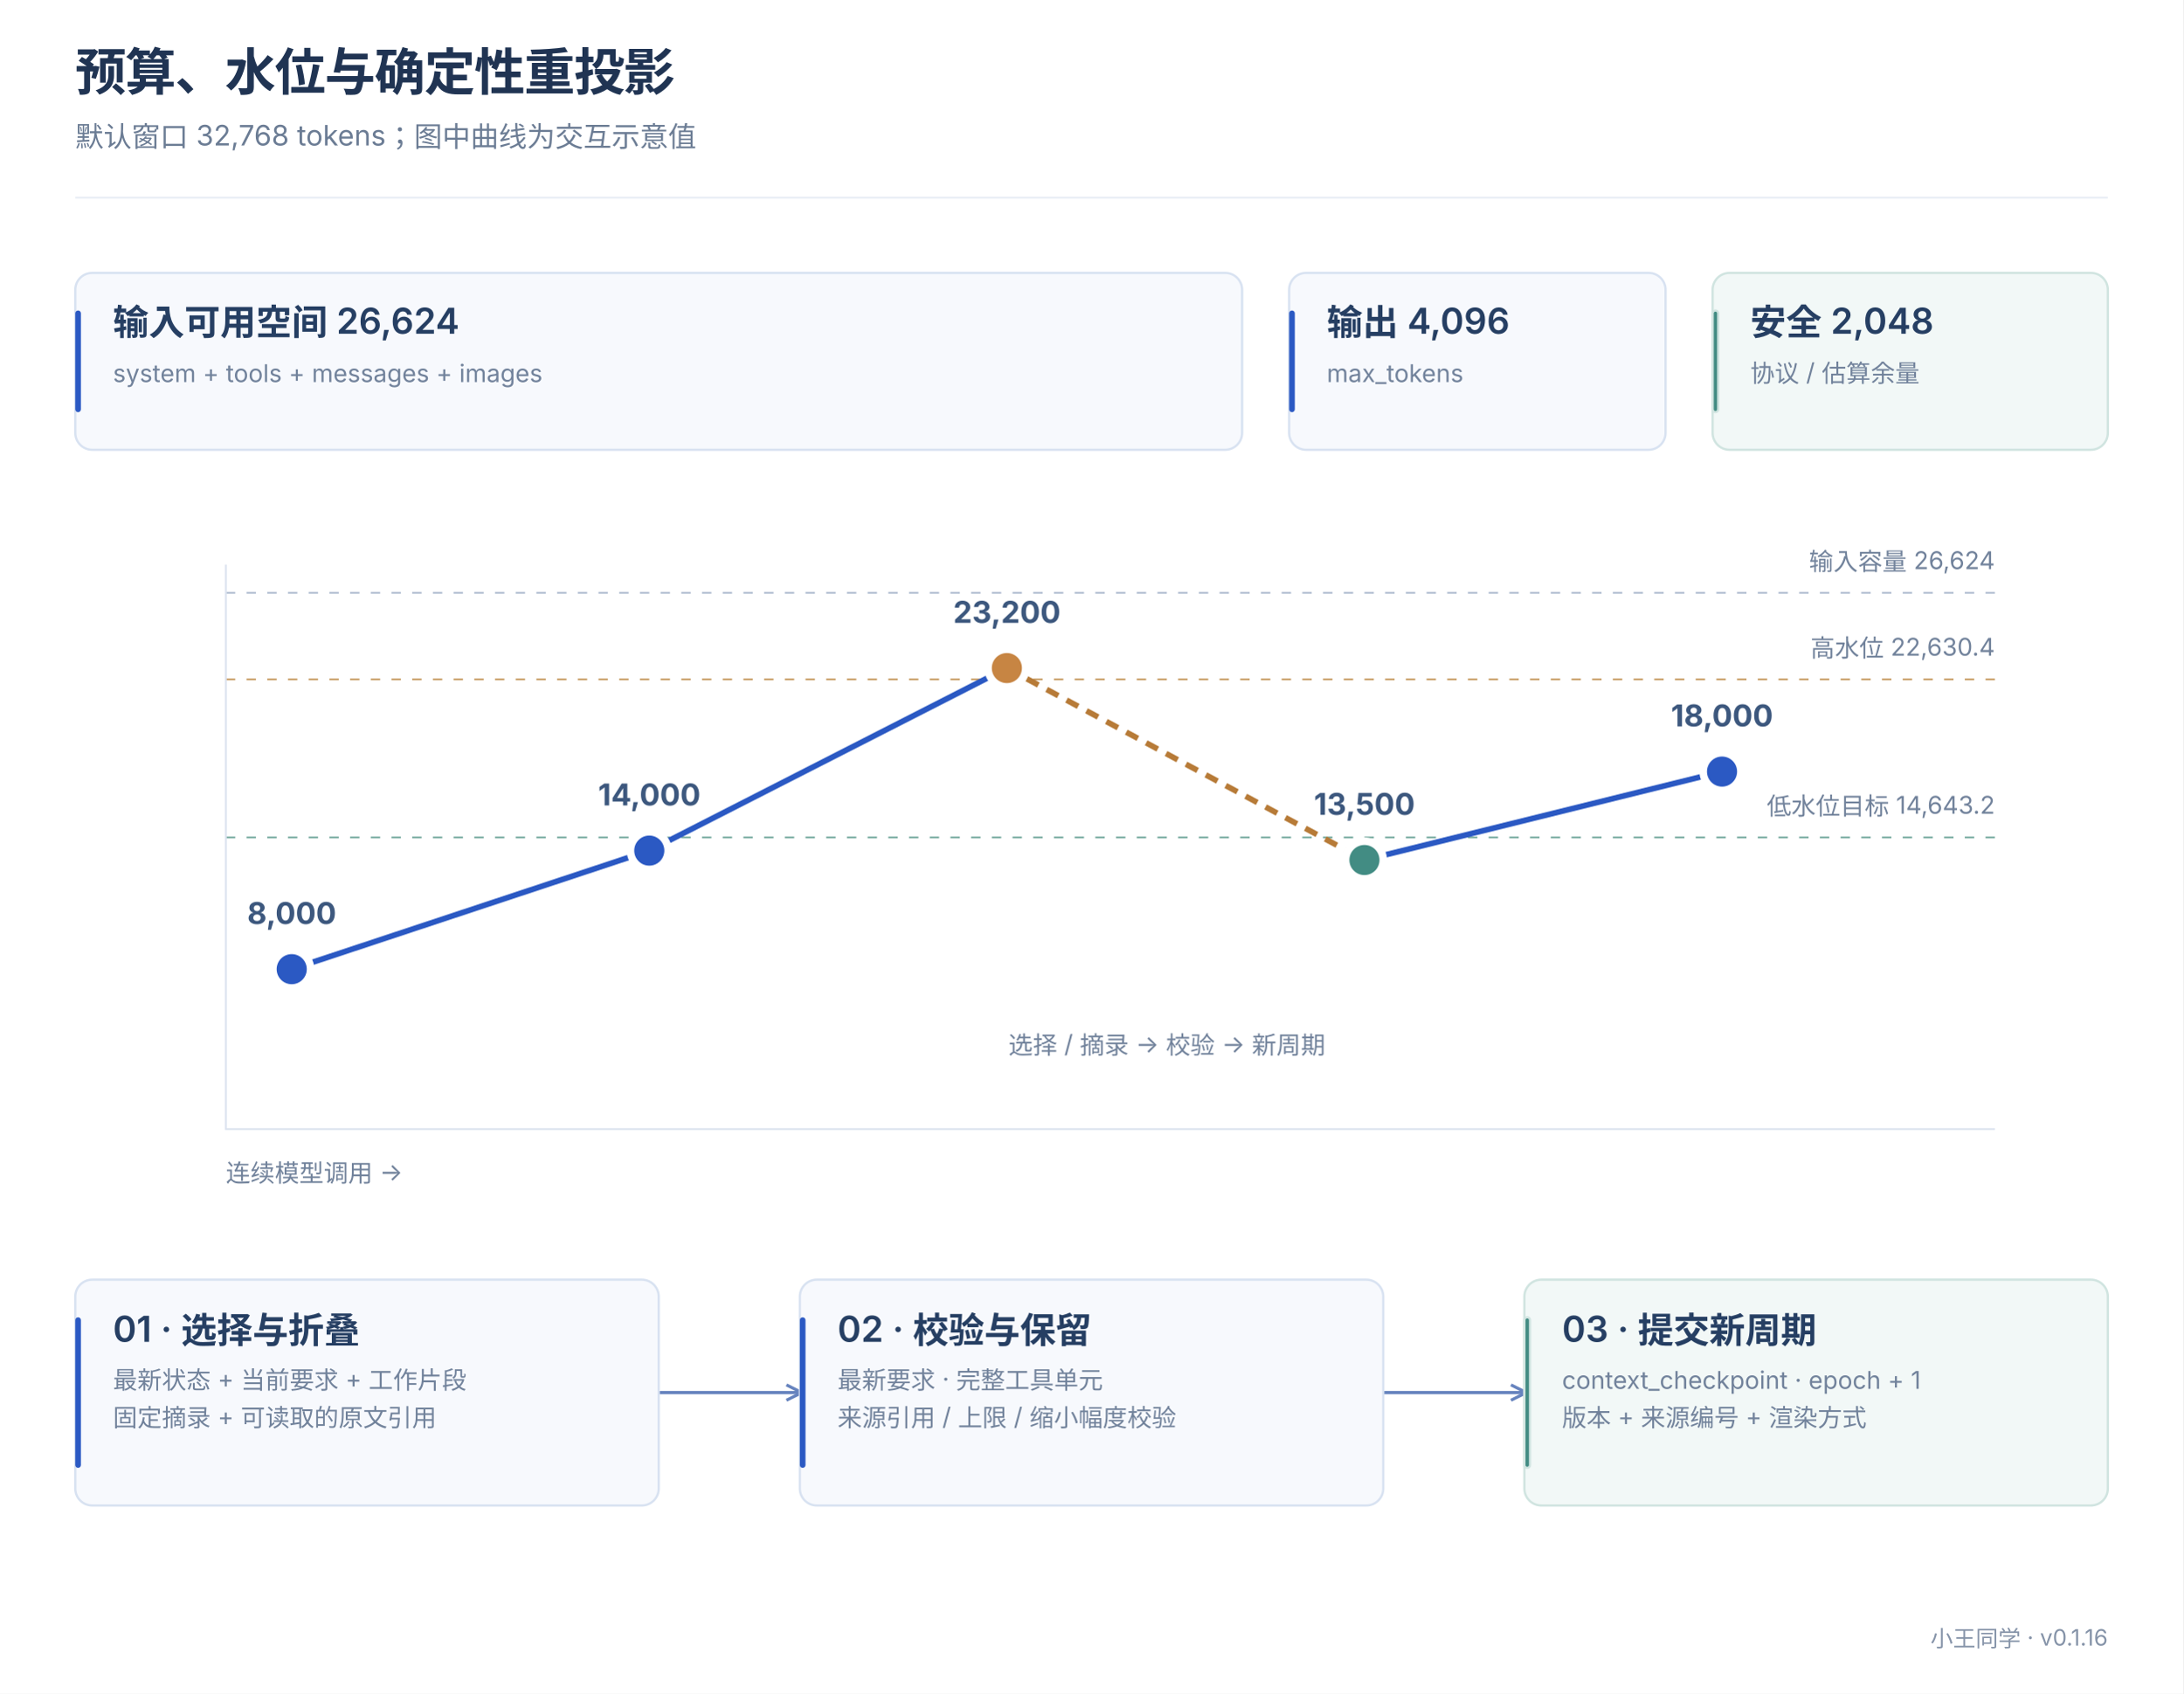
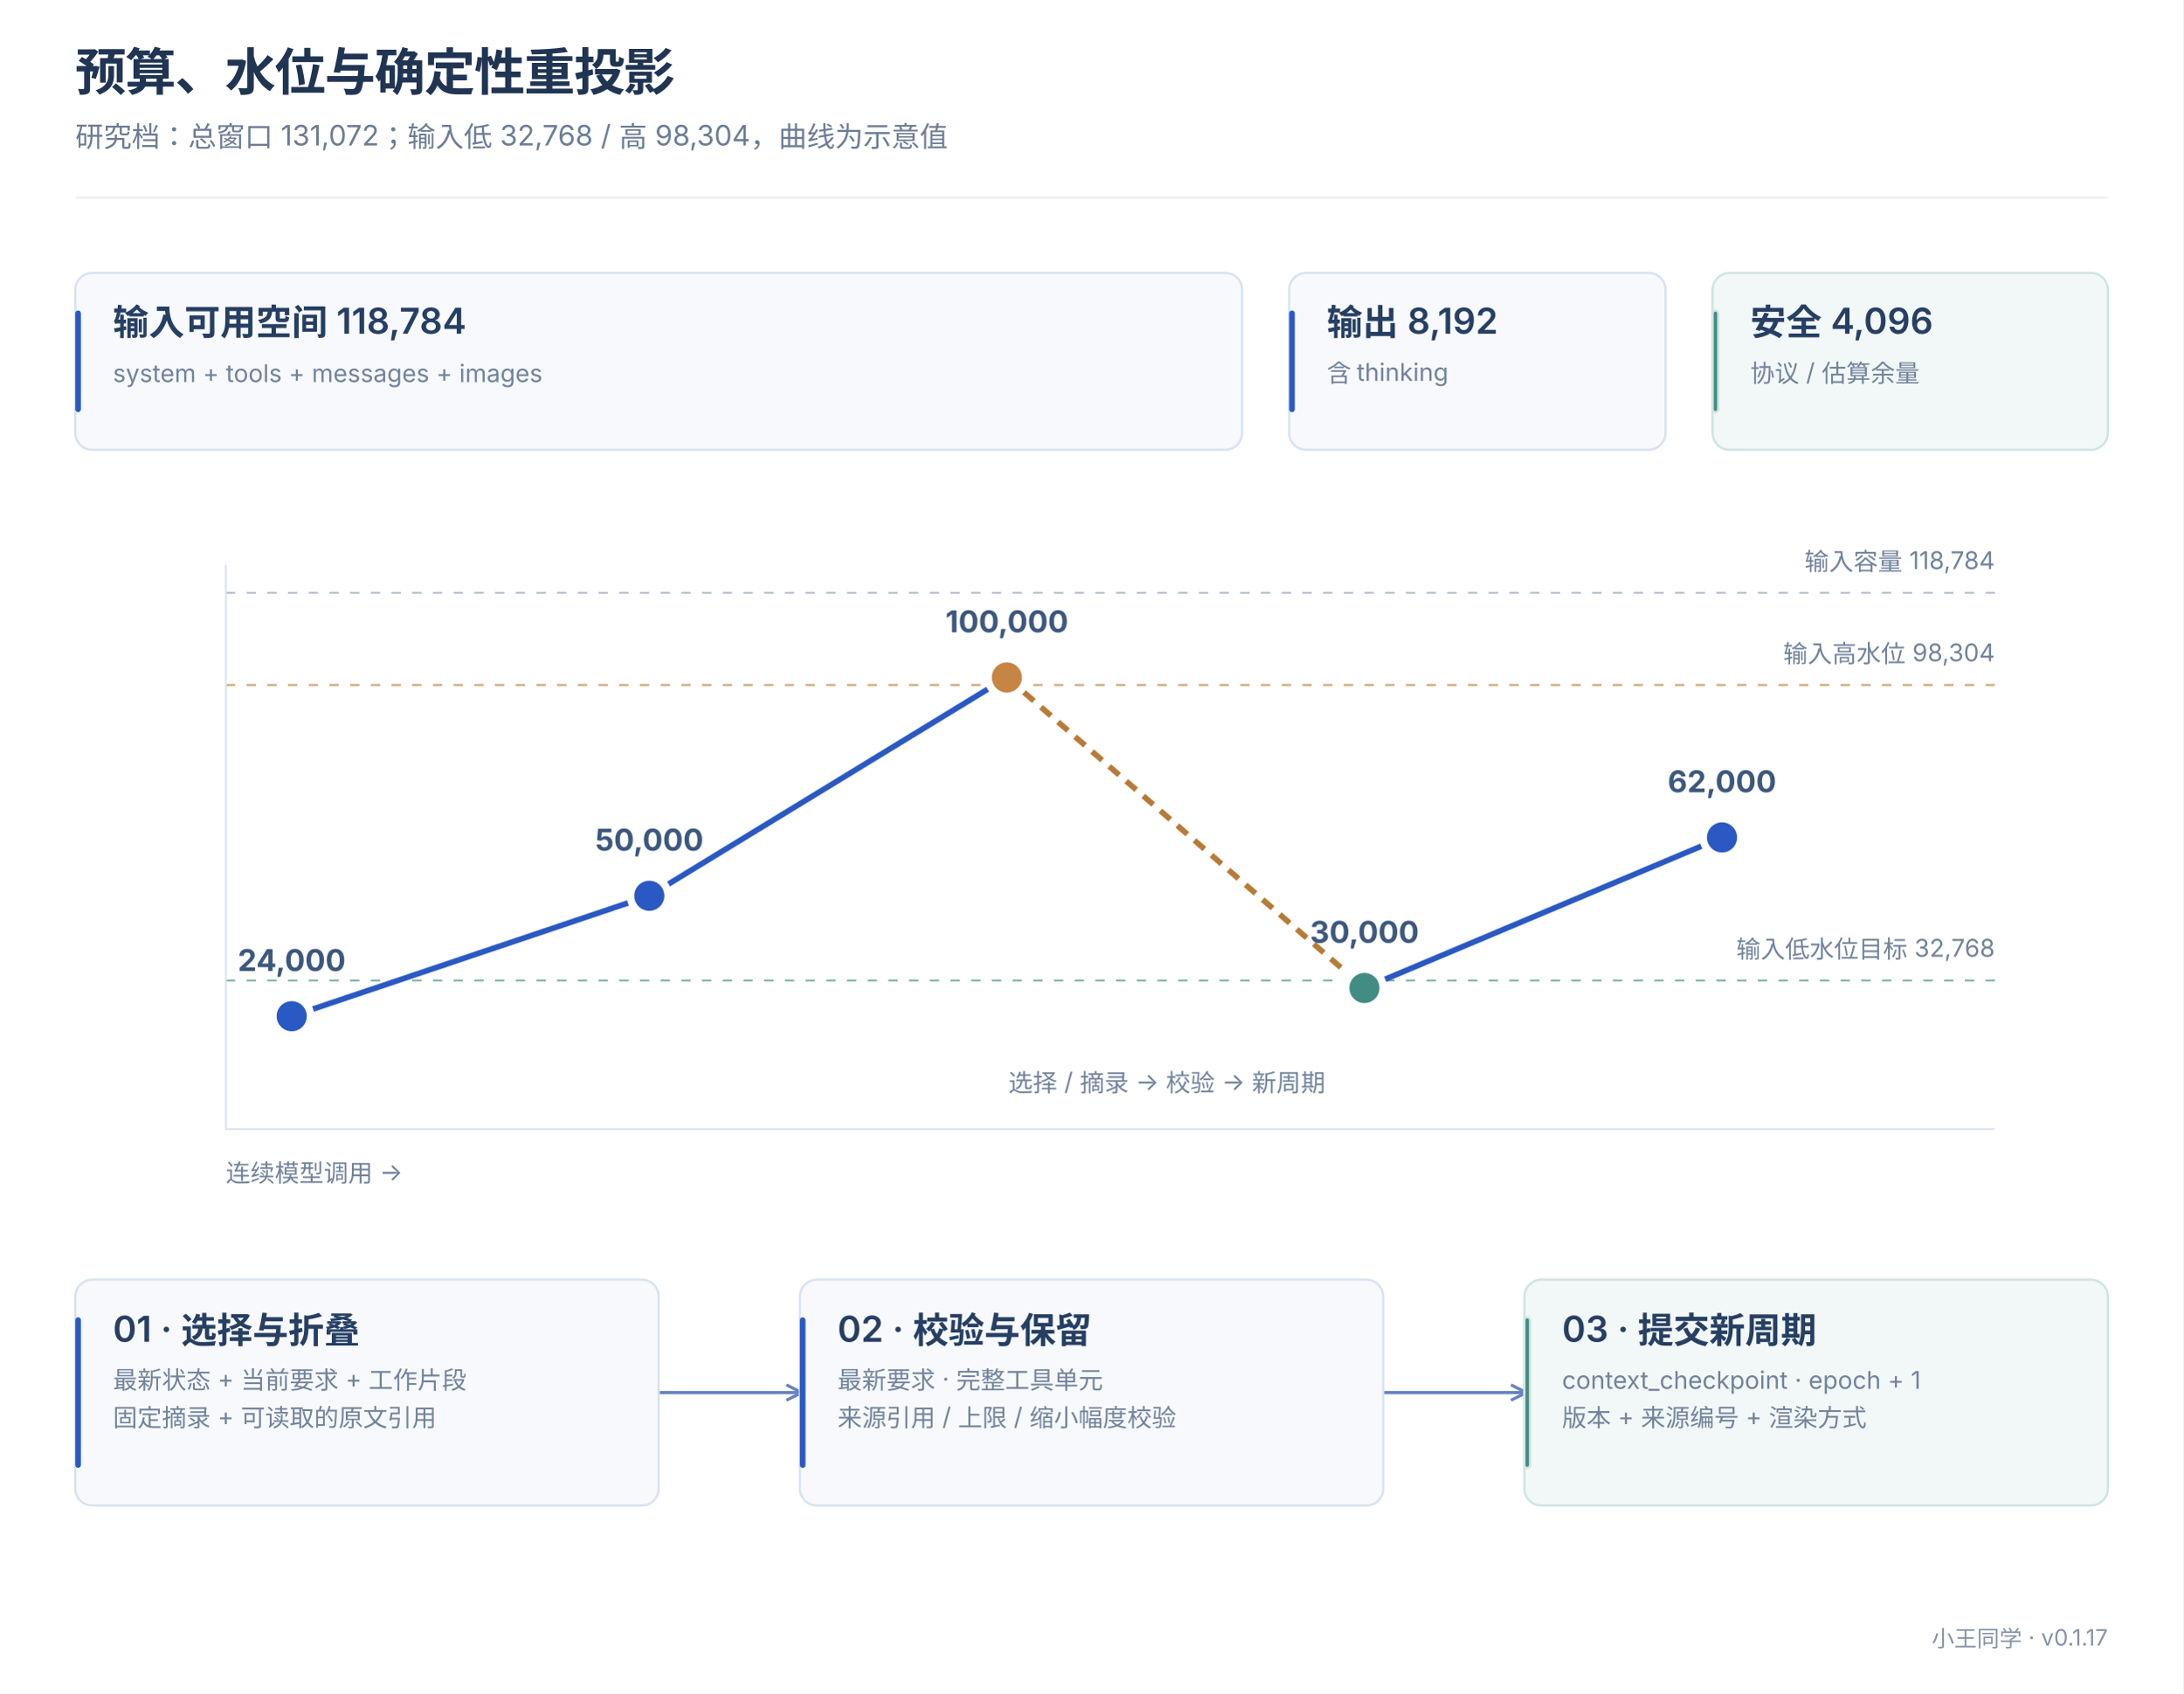
<svg xmlns="http://www.w3.org/2000/svg" viewBox="0 0 1160 900" width="1160" height="900" role="img" aria-label="预算、水位与确定性重投影">
  <style>
  text { font-family: -apple-system, BlinkMacSystemFont, 'PingFang SC', 'Microsoft YaHei', sans-serif; }
  .title { font-size: 27px; font-weight: 650; fill: #203453; letter-spacing: -.5px; }
  .subtitle { font-size: 15px; fill: #6b7c94; }
  .footer { font-size: 12px; fill: #8593a8; }
  .wire { fill: none; stroke: #6683be; stroke-width: 1.7; stroke-linecap: round; stroke-linejoin: round; }
  .wire.data { stroke: #5e9295; stroke-dasharray: 5 5; }
  .wire.direct { stroke: #a68155; stroke-dasharray: 2 5; }
  .edge-label { font-size: 12px; fill: #7a889f; text-anchor: middle; paint-order: stroke; stroke: #fff; stroke-width: 7px; stroke-linejoin: round; }
  .node { cursor: pointer; outline: none; }
  .node rect { fill: #f7f9fd; stroke: #d8e2f1; stroke-width: 1.2; }
  .node .accent { fill: #2b59c3; stroke: none; }
  .node.teal rect { fill: #f2f8f7; stroke: #d0e4e0; }
  .node.teal .accent { fill: #428c83; }
  .node.orange rect { fill: #fdf8f2; stroke: #eddcc7; }
  .node.orange .accent { fill: #b77b38; }
  .node .node-title { fill: #263f63; font-size: 19px; font-weight: 600; }
  .node .node-line { fill: #71829b; font-size: 13px; }
  .node.selected rect, .node:focus-visible rect { stroke: #2b59c3; stroke-width: 2.5; fill: #edf3ff; }
  .node.selected .node-title { fill: #234fae; }
  .node.dim, .edge.dim { opacity: .2; }
  .node.selected.dim { opacity: 1; }
  .edge.active .wire { stroke: #2b59c3; stroke-width: 2.8; }
  .lane-label { font-size: 12px; fill: #71829b; font-weight: 550; }
  .node.slice .surface { fill: #dce7fc; stroke: #aac1ed; stroke-width: 1.3; }
  .node.slice .cap { fill: #edf3ff; stroke: #aac1ed; stroke-width: 1.3; }
  .node.slice.teal .surface { fill: #dbeeea; stroke: #a6cdc3; }
  .node.slice.teal .cap { fill: #f0f9f6; stroke: #a6cdc3; }
  .node.slice.orange .surface { fill: #f6e4ce; stroke: #dcb78b; }
  .node.slice.orange .cap { fill: #fdf5e9; stroke: #dcb78b; }
  .node.slice.selected .surface, .node.slice.selected .cap, .node.slice:focus-visible .cap { stroke: #2b59c3; stroke-width: 3; }
  .node.point circle { fill: #2b59c3; stroke: white; stroke-width: 4; }
  .node.point.orange circle { fill: #c78543; }
  .node.point.teal circle { fill: #428c83; }
  .node.point.selected circle, .node.point:focus-visible circle { stroke: #95b6ff; stroke-width: 6; }
  .node.prefix.selected .row-label, .node.prefix:focus-visible .row-label { fill: #2b59c3; font-weight: 650; }
  .segment-text { font-size: 16px; font-weight: 550; fill: #35527e; text-anchor: middle; }
  .point-label { font-size: 16px; font-weight: 650; fill: #3d587e; text-anchor: middle; }
  .annotation { font-size: 13px; fill: #71829b; }
</style>
  <rect width="1160" height="900" fill="#ffffff" />
  <defs>
    <marker id="budget-control" viewBox="0 0 10 10" refX="8" refY="5" markerWidth="6" markerHeight="6" orient="auto-start-reverse">
      <path d="M1 1L9 5L1 9" fill="none" stroke="#6683be" stroke-width="1.6" />
    </marker>
    <marker id="budget-data" viewBox="0 0 10 10" refX="8" refY="5" markerWidth="6" markerHeight="6" orient="auto-start-reverse">
      <path d="M1 1L9 5L1 9" fill="none" stroke="#5e9295" stroke-width="1.6" />
    </marker>
    <marker id="budget-direct" viewBox="0 0 10 10" refX="8" refY="5" markerWidth="6" markerHeight="6" orient="auto-start-reverse">
      <path d="M1 1L9 5L1 9" fill="none" stroke="#a68155" stroke-width="1.6" />
    </marker>
  </defs>
  <text x="40" y="48" class="title">预算、水位与确定性重投影</text>
-   <text x="40" y="78" class="subtitle">默认窗口 32,768 tokens；图中曲线为交互示意值</text>
+   <text x="40" y="78" class="subtitle">研究档：总窗口 131,072；输入低 32,768 / 高 98,304，曲线为示意值</text>
  <path d="M40 105H1120" stroke="#e8edf5" stroke-width="1" />
  <path d="M120 315H1060" stroke="#b3bfd2" stroke-dasharray="5 6" fill="none" />
-   <text x="1060" y="303" class="annotation" text-anchor="end">输入容量 26,624</text>
-   <path d="M120 361H1060" stroke="#cca571" stroke-dasharray="5 6" fill="none" />
-   <text x="1060" y="349" class="annotation" text-anchor="end">高水位 22,630.4</text>
-   <path d="M120 445H1060" stroke="#83b2a8" stroke-dasharray="5 6" fill="none" />
-   <text x="1060" y="433" class="annotation" text-anchor="end">低水位目标 14,643.2</text>
+   <text x="1060" y="303" class="annotation" text-anchor="end">输入容量 118,784</text>
+   <path d="M120 364H1060" stroke="#cca571" stroke-dasharray="5 6" fill="none" />
+   <text x="1060" y="352" class="annotation" text-anchor="end">输入高水位 98,304</text>
+   <path d="M120 521H1060" stroke="#83b2a8" stroke-dasharray="5 6" fill="none" />
+   <text x="1060" y="509" class="annotation" text-anchor="end">输入低水位目标 32,768</text>
  <path d="M120 300V600H1060" stroke="#dce3ef" fill="none" />
-   <path d="M155 515L345 452L535 355" stroke="#2b59c3" stroke-width="3" fill="none" />
-   <path d="M535 355L725 457" stroke="#b77b38" stroke-width="3" stroke-dasharray="7 5" fill="none" />
-   <path d="M725 457L915 410" stroke="#2b59c3" stroke-width="3" fill="none" />
-   <text x="620" y="560" class="annotation" text-anchor="middle">选择 / 摘录 → 校验 → 新周期</text>
+   <path d="M155 540L345 476L535 360" stroke="#2b59c3" stroke-width="3" fill="none" />
+   <path d="M535 360L725 525" stroke="#b77b38" stroke-width="3" stroke-dasharray="7 5" fill="none" />
+   <path d="M725 525L915 445" stroke="#2b59c3" stroke-width="3" fill="none" />
+   <text x="620" y="580" class="annotation" text-anchor="middle">选择 / 摘录 → 校验 → 新周期</text>
  <text x="120" y="628" class="annotation">连续模型调用 →</text>
  <g class="edge" data-from="index" data-to="validate">
    <path class="wire control" d="M350 740H425" marker-end="url(#budget-control)" />
  </g>
  <g class="edge" data-from="validate" data-to="checkpoint">
    <path class="wire control" d="M735 740H810" marker-end="url(#budget-control)" />
  </g>
-   <g class="node blue " data-node="input" aria-label="输入可用空间 26,624">
+   <g class="node blue " data-node="input" aria-label="输入可用空间 118,784">
    <rect x="40" y="145" width="620" height="94" rx="9" />
    <rect class="accent" x="40" y="165" width="3" height="54" rx="1.5" />
-     <text class="node-title" x="60" y="178">输入可用空间 26,624</text>
+     <text class="node-title" x="60" y="178">输入可用空间 118,784</text>
    <text class="node-line" x="60" y="203">system + tools + messages + images</text>
  </g>
-   <g class="node blue " data-node="output" aria-label="输出 4,096">
+   <g class="node blue " data-node="output" aria-label="输出 8,192">
    <rect x="685" y="145" width="200" height="94" rx="9" />
    <rect class="accent" x="685" y="165" width="3" height="54" rx="1.5" />
-     <text class="node-title" x="705" y="178">输出 4,096</text>
-     <text class="node-line" x="705" y="203">max_tokens</text>
+     <text class="node-title" x="705" y="178">输出 8,192</text>
+     <text class="node-line" x="705" y="203">含 thinking</text>
  </g>
-   <g class="node teal " data-node="safety" aria-label="安全 2,048">
+   <g class="node teal " data-node="safety" aria-label="安全 4,096">
    <rect x="910" y="145" width="210" height="94" rx="9" />
    <rect class="accent" x="910" y="165" width="3" height="54" rx="1.5" />
-     <text class="node-title" x="930" y="178">安全 2,048</text>
+     <text class="node-title" x="930" y="178">安全 4,096</text>
    <text class="node-line" x="930" y="203">协议 / 估算余量</text>
  </g>
-   <g class="node blue point" data-node="start" aria-label="8,000">
-     <circle cx="155" cy="515" r="10" />
-     <text x="155" y="491" class="point-label">8,000</text>
+   <g class="node blue point" data-node="start" aria-label="24,000">
+     <circle cx="155" cy="540" r="10" />
+     <text x="155" y="516" class="point-label">24,000</text>
  </g>
-   <g class="node blue point" data-node="grow" aria-label="14,000">
-     <circle cx="345" cy="452" r="10" />
-     <text x="345" y="428" class="point-label">14,000</text>
+   <g class="node blue point" data-node="grow" aria-label="50,000">
+     <circle cx="345" cy="476" r="10" />
+     <text x="345" y="452" class="point-label">50,000</text>
  </g>
-   <g class="node orange point" data-node="high" aria-label="23,200">
-     <circle cx="535" cy="355" r="10" />
-     <text x="535" y="331" class="point-label">23,200</text>
+   <g class="node orange point" data-node="high" aria-label="100,000">
+     <circle cx="535" cy="360" r="10" />
+     <text x="535" y="336" class="point-label">100,000</text>
  </g>
-   <g class="node teal point" data-node="reduced" aria-label="13,500">
-     <circle cx="725" cy="457" r="10" />
-     <text x="725" y="433" class="point-label">13,500</text>
+   <g class="node teal point" data-node="reduced" aria-label="30,000">
+     <circle cx="725" cy="525" r="10" />
+     <text x="725" y="501" class="point-label">30,000</text>
  </g>
-   <g class="node blue point" data-node="next" aria-label="18,000">
-     <circle cx="915" cy="410" r="10" />
-     <text x="915" y="386" class="point-label">18,000</text>
+   <g class="node blue point" data-node="next" aria-label="62,000">
+     <circle cx="915" cy="445" r="10" />
+     <text x="915" y="421" class="point-label">62,000</text>
  </g>
  <g class="node blue " data-node="index" aria-label="01 · 选择与折叠">
    <rect x="40" y="680" width="310" height="120" rx="9" />
    <rect class="accent" x="40" y="700" width="3" height="80" rx="1.5" />
    <text class="node-title" x="60" y="713">01 · 选择与折叠</text>
    <text class="node-line" x="60" y="738">最新状态 + 当前要求 + 工作片段</text>
    <text class="node-line" x="60" y="758">固定摘录 + 可读取的原文引用</text>
  </g>
  <g class="node blue " data-node="validate" aria-label="02 · 校验与保留">
    <rect x="425" y="680" width="310" height="120" rx="9" />
    <rect class="accent" x="425" y="700" width="3" height="80" rx="1.5" />
    <text class="node-title" x="445" y="713">02 · 校验与保留</text>
    <text class="node-line" x="445" y="738">最新要求 · 完整工具单元</text>
    <text class="node-line" x="445" y="758">来源引用 / 上限 / 缩小幅度校验</text>
  </g>
  <g class="node teal " data-node="checkpoint" aria-label="03 · 提交新周期">
    <rect x="810" y="680" width="310" height="120" rx="9" />
    <rect class="accent" x="810" y="700" width="3" height="80" rx="1.5" />
    <text class="node-title" x="830" y="713">03 · 提交新周期</text>
    <text class="node-line" x="830" y="738">context_checkpoint · epoch + 1</text>
    <text class="node-line" x="830" y="758">版本 + 来源编号 + 渲染方式</text>
  </g>
-   <text class="footer" x="1120" y="875" text-anchor="end">小王同学 · v0.1.16</text>
+   <text class="footer" x="1120" y="875" text-anchor="end">小王同学 · v0.1.17</text>
</svg>
